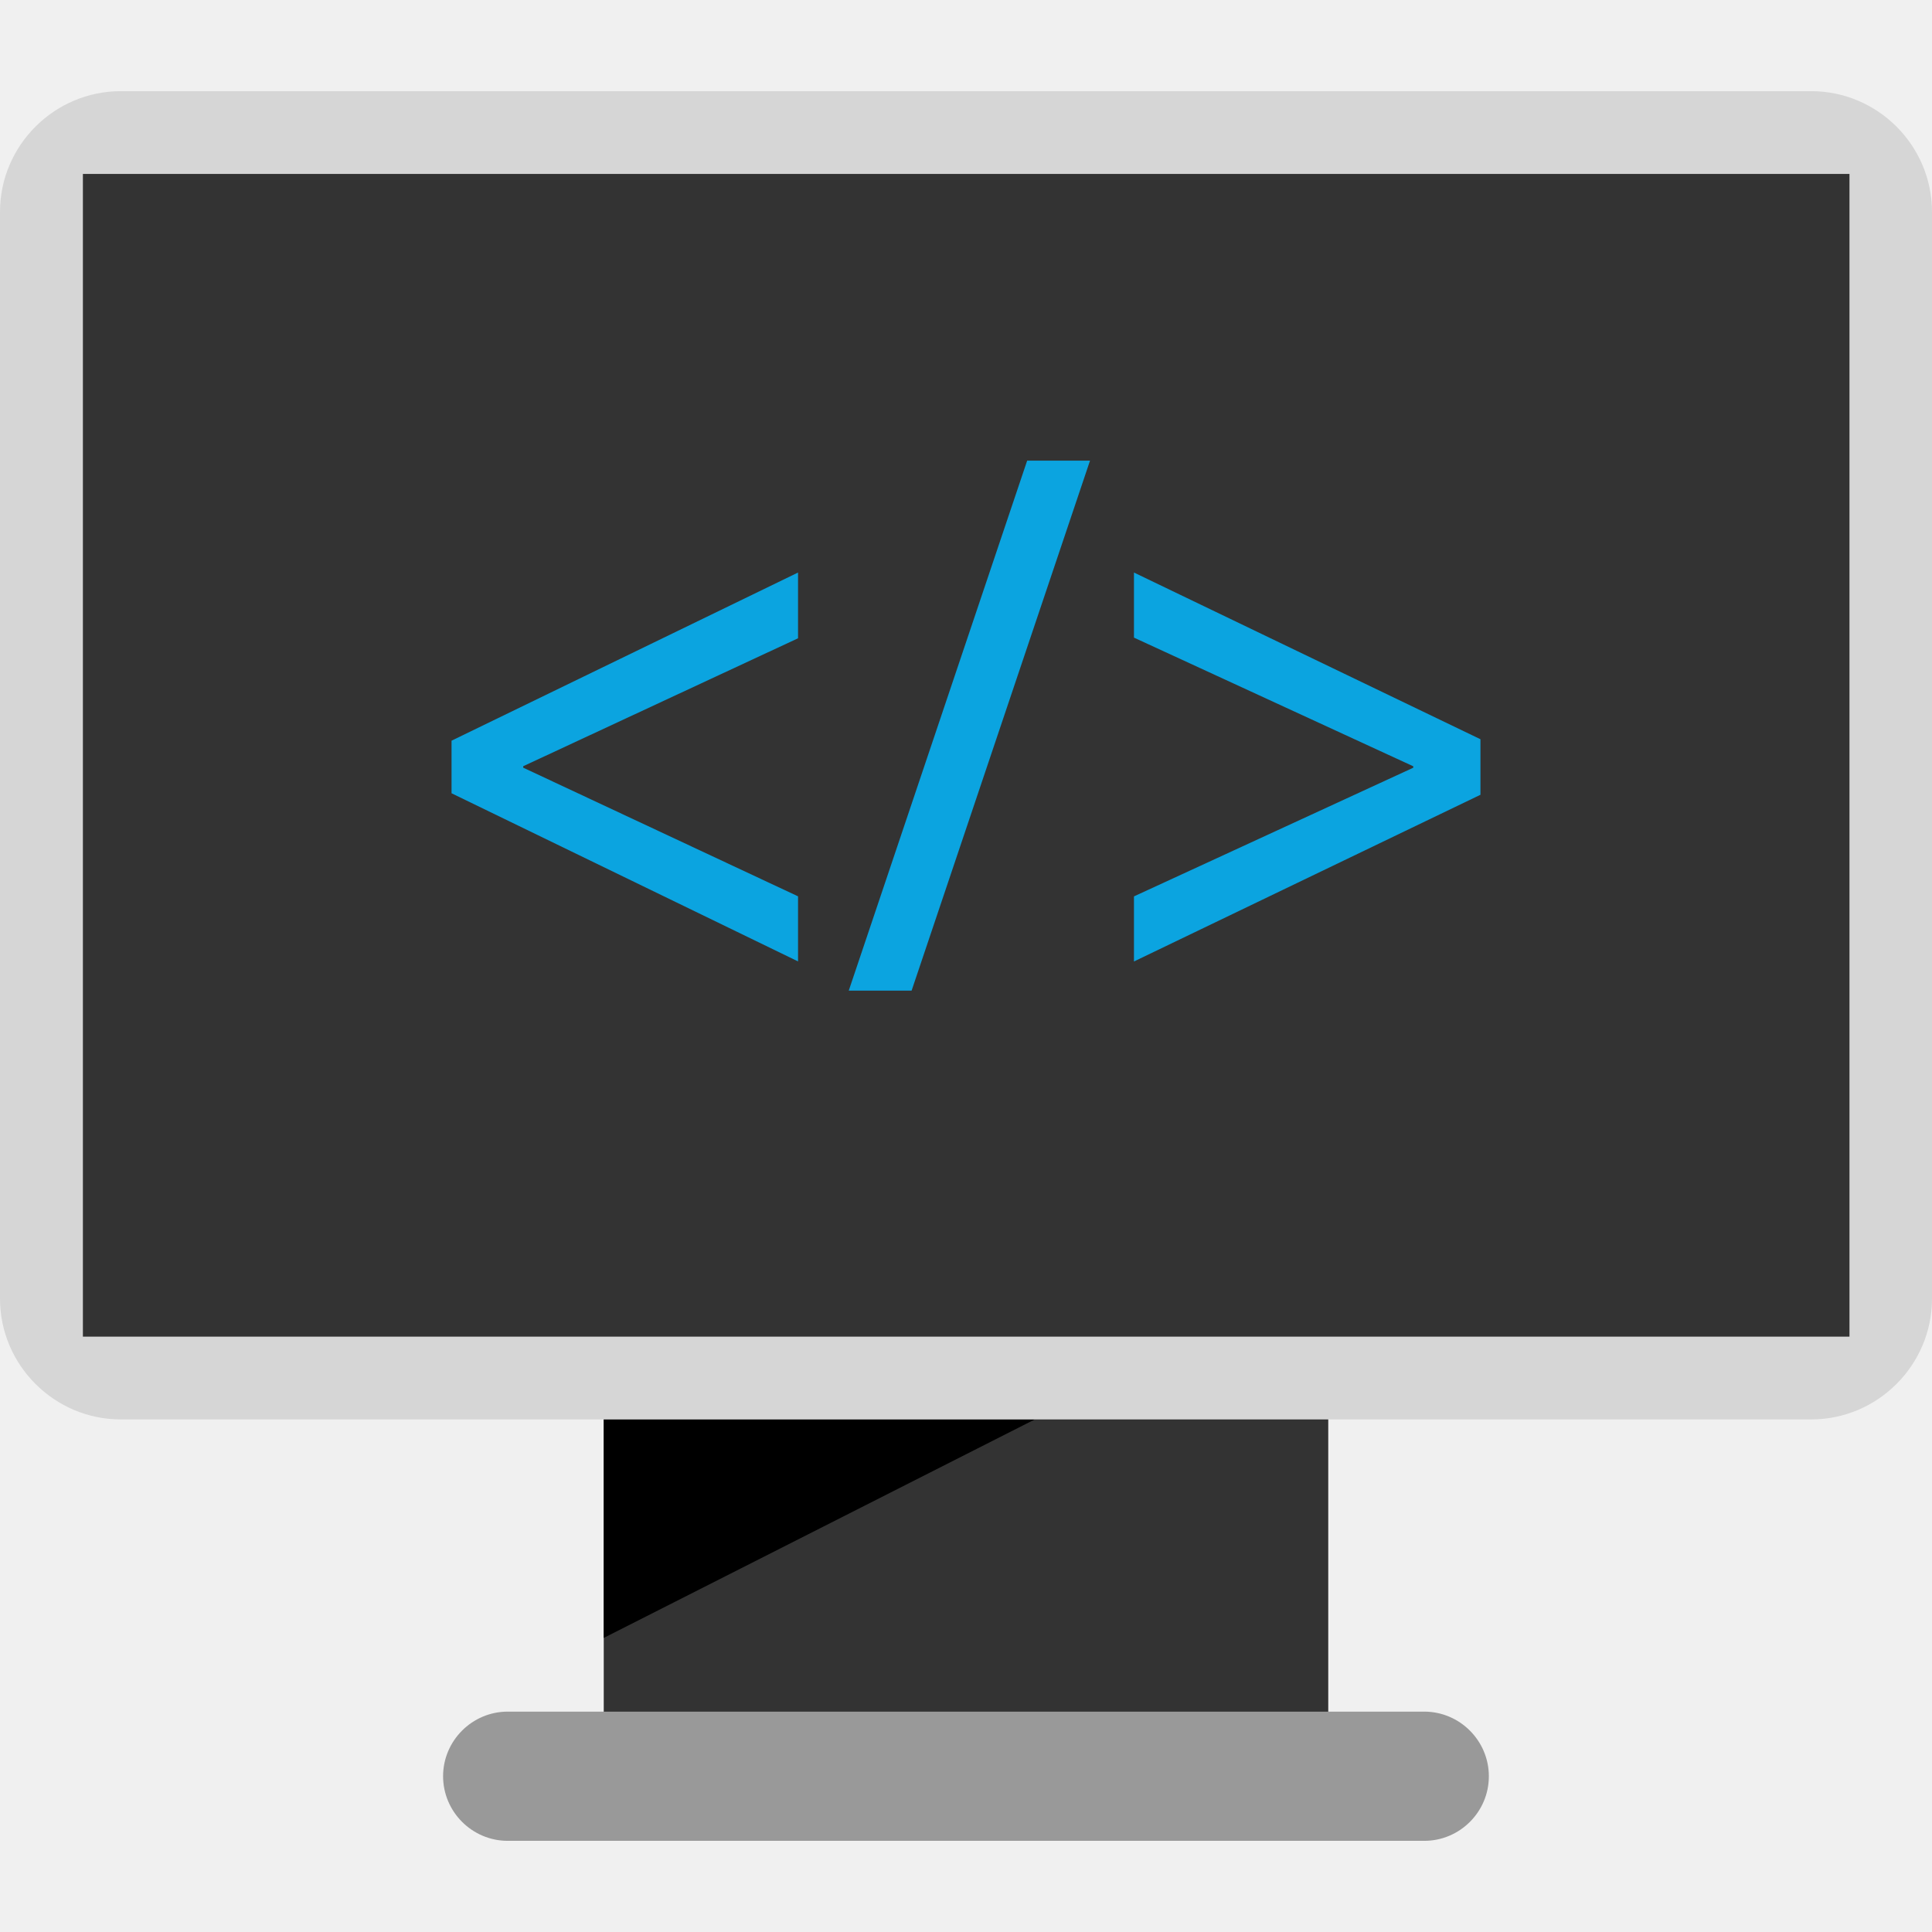
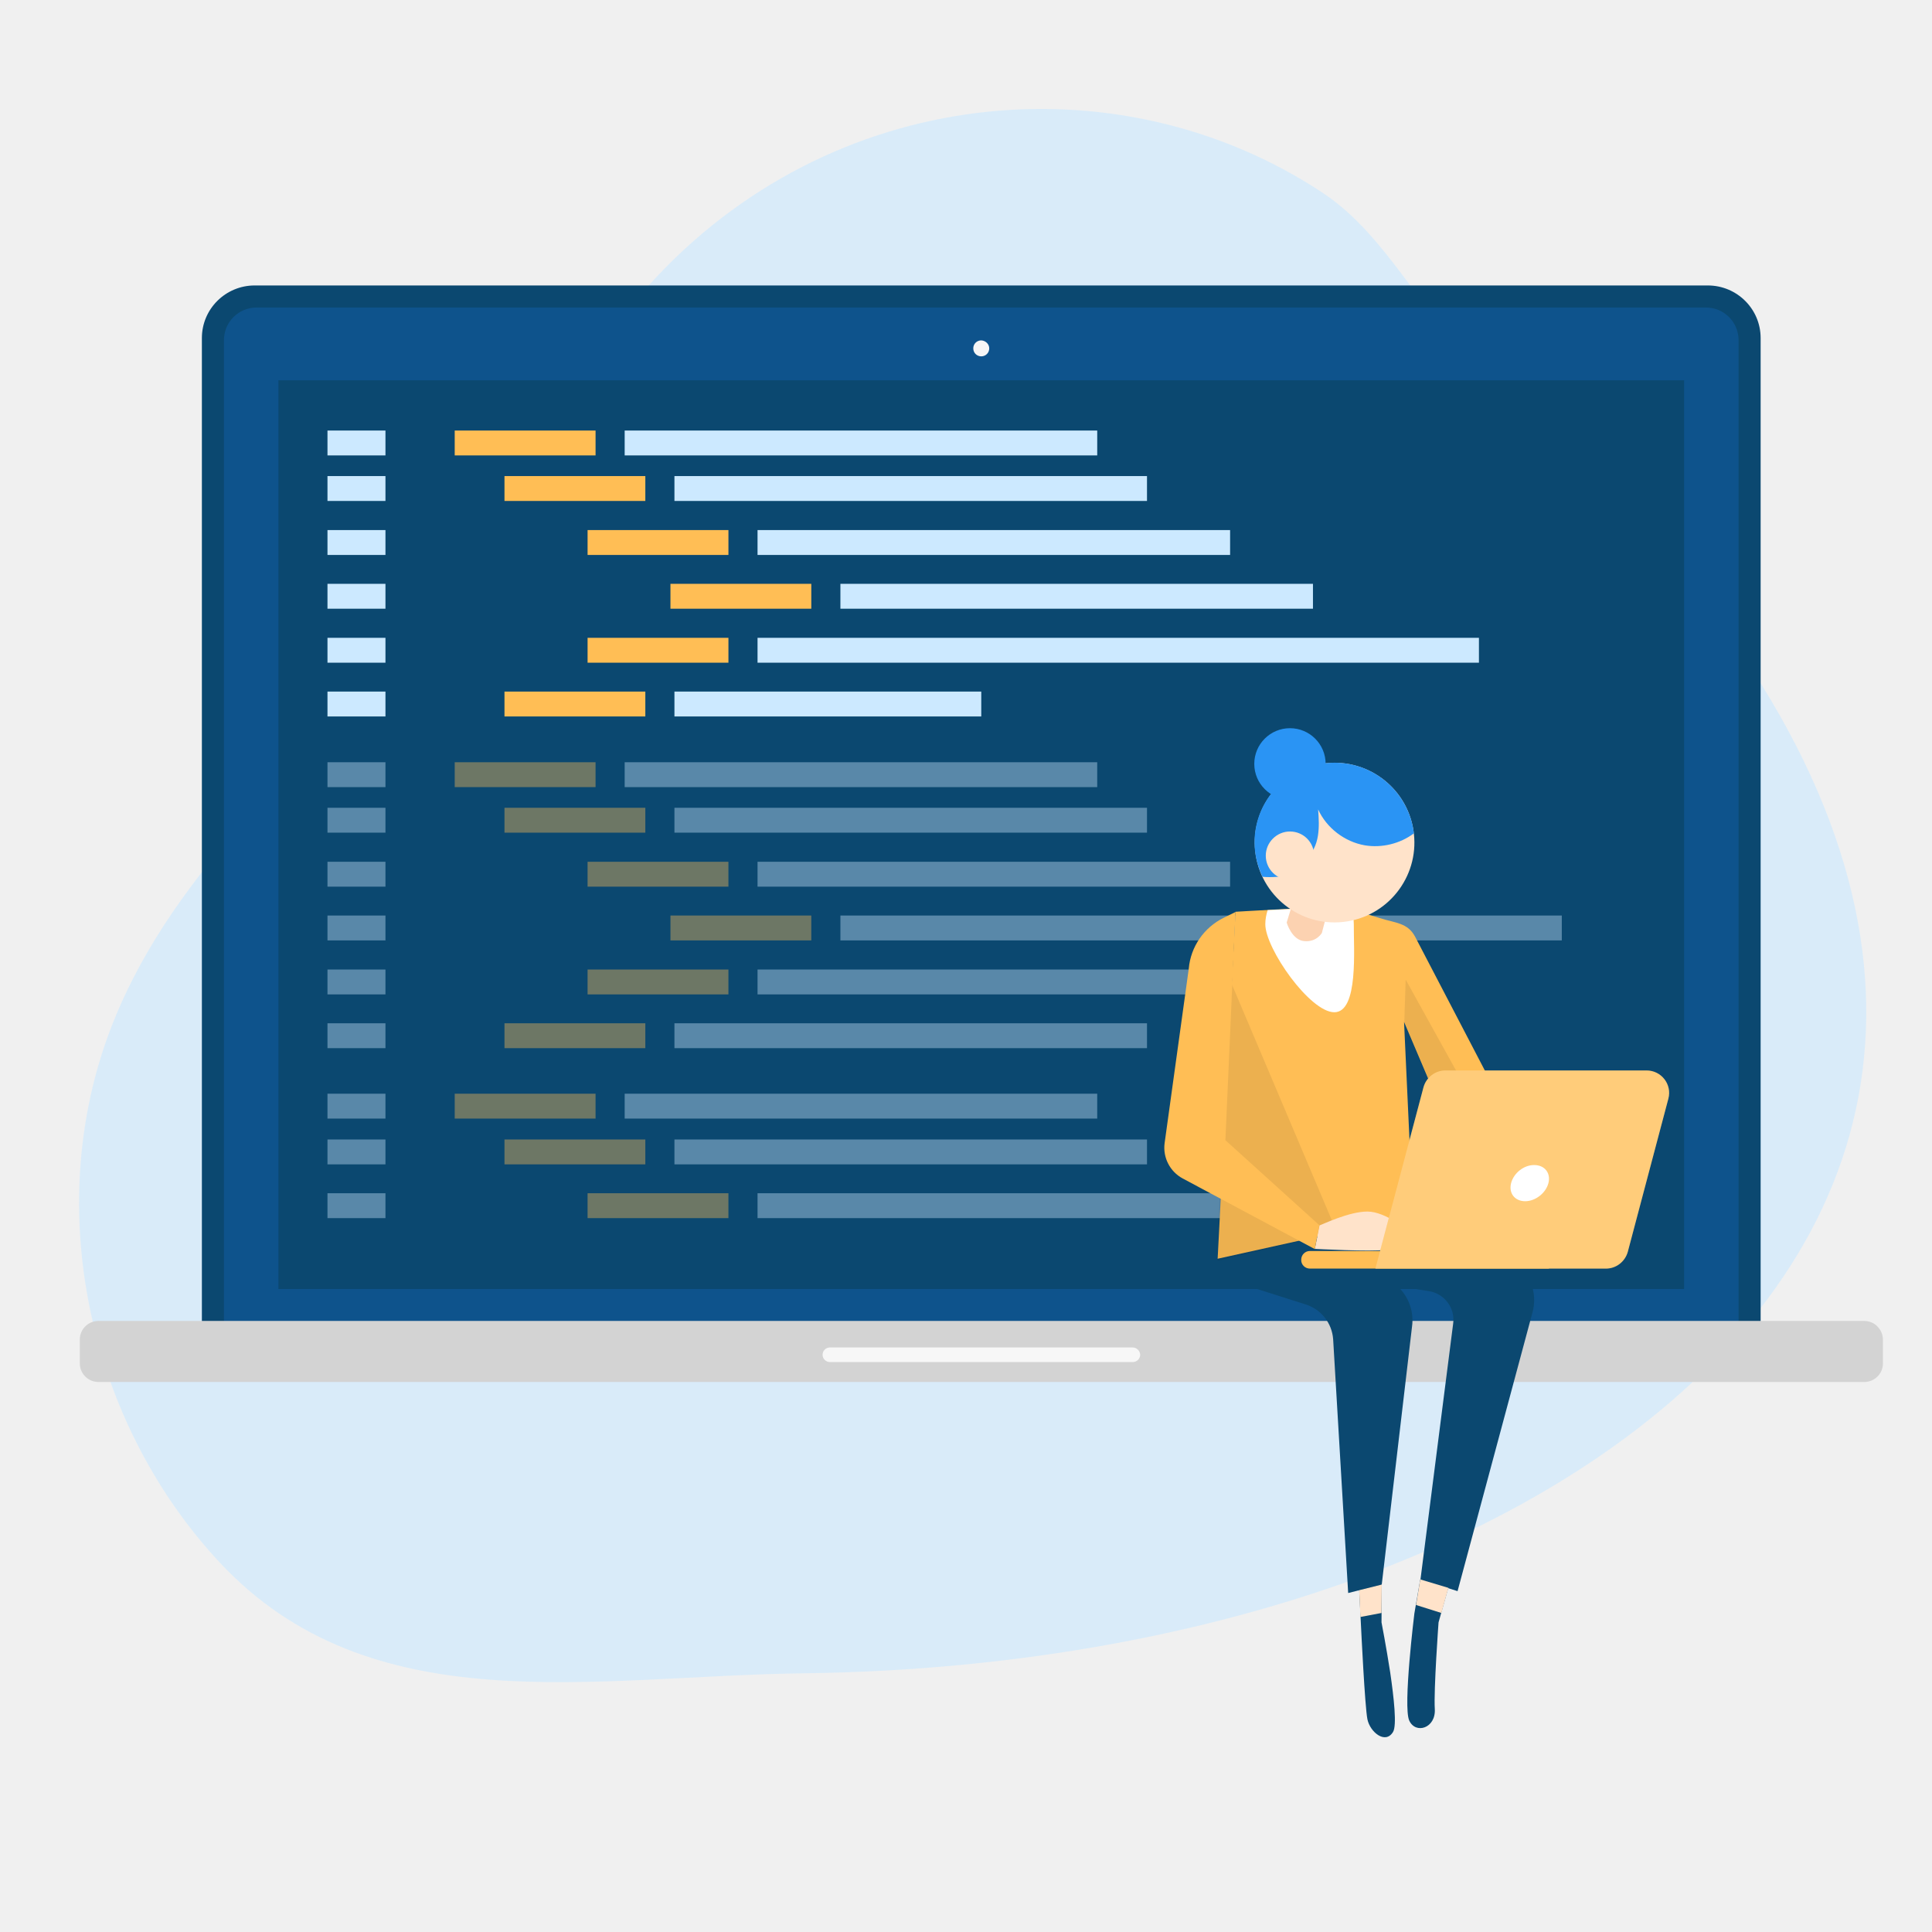
- <svg xmlns="http://www.w3.org/2000/svg" version="1.1" id="Layer_1" x="0px" y="0px" viewBox="0 0 512 512" style="enable-background:new 0 0 512 512;" xml:space="preserve">
-   <rect x="160" y="357.424" style="fill:#333333;" width="192" height="108.336" />
-   <polygon points="160,376.16 274.24,376.16 160,434.064 " />
-   <path style="fill:#999999;" d="M377.456,487.84H134.544c-9.424,0-17.12-7.712-17.12-17.12l0,0c0-9.424,7.712-17.12,17.12-17.12  H377.44c9.424,0,17.12,7.712,17.12,17.12l0,0C394.576,480.144,386.864,487.84,377.456,487.84z" />
-   <path style="fill:#D6D6D6;" d="M480,376.16H32c-17.6,0-32-14.4-32-32v-288c0-17.6,14.4-32,32-32h448c17.6,0,32,14.4,32,32v288  C512,361.76,497.6,376.16,480,376.16z" />
-   <rect x="21.968" y="46.096" style="fill:#333333;" width="468.16" height="308.128" />
+ <svg xmlns="http://www.w3.org/2000/svg" version="1.1" id="Layer_1" x="0px" y="0px" viewBox="0 0 823 823" style="enable-background:new 0 0 823 823;" xml:space="preserve">
+   <style type="text/css">
+ 	.st0{opacity:0.63;fill:#CCE9FF;}
+ 	.st1{fill:#0B4870;}
+ 	.st2{fill:#0E538C;}
+ 	.st3{fill:#F6F6F6;}
+ 	.st4{fill:#FFBE55;}
+ 	.st5{fill:#CCE9FF;}
+ 	.st6{opacity:0.4;fill:#FFBE55;}
+ 	.st7{opacity:0.4;fill:#CCE9FF;}
+ 	.st8{fill:#D3D3D3;}
+ 	.st9{fill:#F7F7F7;}
+ 	.st10{opacity:8.000000e-02;fill:#0F0F0F;}
+ 	.st11{fill:#FFFFFF;}
+ 	.st12{fill:#FCD2B1;}
+ 	.st13{fill:#FFBCC6;}
+ 	.st14{fill:#FFE3CA;}
+ 	.st15{opacity:0.22;fill:#FFFFFF;}
+ 	.st16{fill:#2A94F4;}
+ </style>
  <g>
-     <path style="fill:#0BA4E0;" d="M119.664,196.288l91.824-44.56v17.424l-72.832,33.904v0.384l72.832,34.096v17.248l-91.824-44.56   C119.664,210.224,119.664,196.288,119.664,196.288z" />
-     <path style="fill:#0BA4E0;" d="M224.928,262.528l47.28-140.448h16.656l-47.28,140.448H224.928z" />
-     <path style="fill:#0BA4E0;" d="M392.336,210.624L300.512,254.8v-17.248l74.016-34.096v-0.384l-74.016-34.096v-17.248l91.824,44.176   V210.624z" />
+     <path class="st0" d="M563.1,81.9C476,24.5,353.6,36.1,276.6,121.3c-42.1,46.6-59.2,110.7-102.9,156.3   C124.5,329,65.7,378.9,43.4,448.9c-23.7,74.4-2.9,159.7,50.1,216.6c64.5,69.2,159.3,48.4,248.9,47.3   c366.9-4.6,639.6-249.5,292.6-551.4C606,136,591.9,100.8,563.1,81.9z" />
+     <path class="st1" d="M727.5,121.6h-619C96.1,121.6,86,131.6,86,144v426.3h664V144C750,131.6,739.9,121.6,727.5,121.6z" />
+     <path class="st2" d="M726.7,131H109.3c-7.7,0-13.9,6.2-13.9,13.9V564h645.2V144.9C740.6,137.2,734.4,131,726.7,131z" />
+     <rect x="118.6" y="162" class="st1" width="598.8" height="387.1" />
+     <path class="st3" d="M421.4,148.4c0,1.9-1.5,3.4-3.4,3.4c-1.9,0-3.4-1.5-3.4-3.4c0-1.9,1.5-3.4,3.4-3.4   C419.9,145.1,421.4,146.6,421.4,148.4z" />
+     <rect x="193.7" y="183.4" class="st4" width="60" height="10.6" />
+     <rect x="139.5" y="183.4" class="st5" width="24.7" height="10.6" />
+     <rect x="139.5" y="202.8" class="st5" width="24.7" height="10.6" />
+     <rect x="139.5" y="225.8" class="st5" width="24.7" height="10.6" />
+     <rect x="139.5" y="248.7" class="st5" width="24.7" height="10.6" />
+     <rect x="139.5" y="271.7" class="st5" width="24.7" height="10.6" />
+     <rect x="139.5" y="294.6" class="st5" width="24.7" height="10.6" />
+     <rect x="266.1" y="183.4" class="st5" width="201.3" height="10.6" />
+     <rect x="214.9" y="202.8" class="st4" width="60" height="10.6" />
+     <rect x="287.3" y="202.8" class="st5" width="201.3" height="10.6" />
+     <rect x="250.3" y="225.8" class="st4" width="60" height="10.6" />
+     <rect x="322.7" y="225.8" class="st5" width="201.3" height="10.6" />
+     <rect x="285.6" y="248.7" class="st4" width="60" height="10.6" />
+     <rect x="358" y="248.7" class="st5" width="201.3" height="10.6" />
+     <rect x="250.3" y="271.7" class="st4" width="60" height="10.6" />
+     <rect x="322.7" y="271.7" class="st5" width="307.3" height="10.6" />
+     <rect x="214.9" y="294.6" class="st4" width="60" height="10.6" />
+     <rect x="287.3" y="294.6" class="st5" width="130.7" height="10.6" />
+     <rect x="193.7" y="324.7" class="st6" width="60" height="10.6" />
+     <rect x="139.5" y="324.7" class="st7" width="24.7" height="10.6" />
+     <rect x="139.5" y="344.1" class="st7" width="24.7" height="10.6" />
+     <rect x="139.5" y="367.1" class="st7" width="24.7" height="10.6" />
+     <rect x="139.5" y="390" class="st7" width="24.7" height="10.6" />
+     <rect x="139.5" y="413" class="st7" width="24.7" height="10.6" />
+     <rect x="139.5" y="435.9" class="st7" width="24.7" height="10.6" />
+     <rect x="266.1" y="324.7" class="st7" width="201.3" height="10.6" />
+     <rect x="214.9" y="344.1" class="st6" width="60" height="10.6" />
+     <rect x="287.3" y="344.1" class="st7" width="201.3" height="10.6" />
+     <rect x="250.3" y="367.1" class="st6" width="60" height="10.6" />
+     <rect x="322.7" y="367.1" class="st7" width="201.3" height="10.6" />
+     <rect x="193.7" y="465.9" class="st6" width="60" height="10.6" />
+     <rect x="139.5" y="465.9" class="st7" width="24.7" height="10.6" />
+     <rect x="139.5" y="485.4" class="st7" width="24.7" height="10.6" />
+     <rect x="139.5" y="508.3" class="st7" width="24.7" height="10.6" />
+     <rect x="266.1" y="465.9" class="st7" width="201.3" height="10.6" />
+     <rect x="214.9" y="485.4" class="st6" width="60" height="10.6" />
+     <rect x="287.3" y="485.4" class="st7" width="201.3" height="10.6" />
+     <rect x="250.3" y="508.3" class="st6" width="60" height="10.6" />
+     <rect x="322.7" y="508.3" class="st7" width="201.3" height="10.6" />
+     <rect x="285.6" y="390" class="st6" width="60" height="10.6" />
+     <rect x="358" y="390" class="st7" width="307.3" height="10.6" />
+     <rect x="250.3" y="413" class="st6" width="60" height="10.6" />
+     <rect x="322.7" y="413" class="st7" width="201.3" height="10.6" />
+     <rect x="214.9" y="435.9" class="st6" width="60" height="10.6" />
+     <rect x="287.3" y="435.9" class="st7" width="201.3" height="10.6" />
+     <path class="st8" d="M794.1,562.7H41.9c-4.3,0-7.9,3.5-7.9,7.9v10.2c0,4.3,3.5,7.9,7.9,7.9h752.3c4.3,0,7.9-3.5,7.9-7.9v-10.2   C802,566.2,798.5,562.7,794.1,562.7z" />
+     <path class="st9" d="M482.5,574H353.5c-1.7,0-3.1,1.4-3.1,3.1c0,1.7,1.4,3.1,3.1,3.1h129.1c1.7,0,3.1-1.4,3.1-3.1   C485.6,575.4,484.2,574,482.5,574z" />
+     <path class="st1" d="M588.6,675l-0.1,16.1c0,0,2,10.3,3.7,21.3c1.6,11,2.9,22.7,1.2,25.4c-3.3,5.4-9.8,0-10.9-5.4   c-1.1-5.4-2.7-39.1-2.7-39.1l-1.1-21.7L588.6,675z" />
+     <path class="st1" d="M605,672.8l-2.5,14.5c0,0-4.9,39.6-2.2,45.6c2.7,6,11.4,3.3,10.9-4.9c-0.5-8.1,1.6-36.9,1.6-36.9l4.9-17.4   L605,672.8z" />
+     <path class="st1" d="M598.3,496.3l-1.2,17.8l46,22.2c8.3,4.5,12.3,14.2,9.6,23.2l-31.8,118.3l-15.8-5L619,564   c1-6.7-3.6-12.9-10.3-14l-16.4-2.6l-17.4-17.8l20.2,18.1c4.9,4.4,7.3,10.9,6.4,17.4L588.6,675l-14.3,3.6l-6.4-108.1   c-0.5-6.9-5.1-12.7-11.6-14.8l-28.3-9c-4.5-2.7-7.3-7.6-7.5-12.9l1.2-38.1L598.3,496.3z" />
+     <path class="st4" d="M518.7,536.2l7.6-147.8c0,0,31.4-1.9,40.8-1.9c5.1,0,13.8,2.4,20.7,4.6c6.5,2.1,11.8,1.9,15,7.9l51.5,98.8   l-31.7,3L612,488.8l5.4-8.1l-19.3-45.4l3.8,82.5L518.7,536.2z" />
+     <path class="st10" d="M598.8,417.3l34.2,61.7l-10.6,12.5c0,0-4.3,0.9-8.4-0.5l-1.9-2.2l5.4-8.1l-19.3-45.4L598.8,417.3z" />
+     <path class="st11" d="M568.4,431.2c-10.4,0-29.4-27.1-29.4-37.5c0-2.1,0.4-4.1,1-6c9.7-0.5,21.8-1.1,27.1-1.1   c2.3,0,5.3,0.5,8.6,1.2c0.6,1.9,1,3.8,1,5.9C576.6,404.1,578.8,431.2,568.4,431.2z" />
+     <polygon class="st10" points="522.5,414 518.7,537.1 569.5,524.9  " />
+     <path class="st12" d="M570.2,371.4c-0.9,1.8-7.1,26-7.1,26s-2.2,4-7.5,3.5c-5.3-0.4-7.5-7.9-7.5-7.9l9.3-30.4L570.2,371.4z" />
+     <path class="st13" d="M537.6,356.5c0,16.7,17.7,35.2,34.4,35.2c16.7,0,26-18.5,26-35.2c0-16.7-13.5-30.2-30.2-30.2   C551.1,326.2,537.6,339.8,537.6,356.5z" />
+     <ellipse transform="matrix(0.987 -0.1609 0.1609 0.987 -50.352 96.1689)" class="st14" cx="568.5" cy="358.9" rx="34" ry="34" />
+     <path class="st14" d="M562.1,522c1.3-0.4,12.5-5.9,20.4-5.9c7.9,0,17.6,8.4,17.6,8.4s1.3,4.4-4,3.5c-5.3-0.9,0.7,3.3,0.7,3.3   s-0.3,0.2-6.5,1.1c-6.2,0.9-30.2-0.4-30.2-0.4L562.1,522z" />
+     <path class="st4" d="M526.3,388.5l-4.3,97.2l40,36.2l-1.9,10.2L503.8,502c-5.4-2.9-8.5-8.9-7.7-15l10.3-74.4   c0.8-9.3,6.5-17.5,14.8-21.6L526.3,388.5z" />
+     <path class="st4" d="M558,540.4h101.8v-7.5H558c-2.1,0-3.7,1.7-3.7,3.7l0,0C554.2,538.7,555.9,540.4,558,540.4z" />
+     <path class="st4" d="M585.9,540.4h98.2c4.3,0,8.1-2.9,9.3-7.1l17.3-65.3c1.6-6.1-3-12-9.3-12h-85.7c-4.3,0-8.1,2.9-9.3,7.1   L585.9,540.4z" />
+     <path class="st15" d="M585.9,540.4h98.2c4.3,0,8.1-2.9,9.3-7.1l17.3-65.3c1.6-6.1-3-12-9.3-12h-85.7c-4.3,0-8.1,2.9-9.3,7.1   L585.9,540.4z" />
+     <path class="st11" d="M643.7,504c-1.1,4.3,1.6,7.7,6,7.7c4.4,0,8.8-3.5,9.9-7.7c1.1-4.3-1.6-7.7-6-7.7   C649.2,496.2,644.8,499.7,643.7,504z" />
+     <path class="st16" d="M568.5,324.9c17.5,0,31.8,13.2,33.8,30.1c-5.9,4.4-13.6,6.3-20.9,5.1c-8.6-1.5-16.3-7.4-19.9-15.3   c0.3,3.8,0.5,7.6-0.1,11.3c-0.6,3.7-2.2,7.4-5.2,9.8c-0.2-2.6-0.5-5.4-1.8-7.7c-1.4-2.3-4.3-3.9-6.7-2.9c-1.8,0.7-2.9,2.5-3.2,4.4   c-0.3,1.9,0.2,3.8,0.9,5.6c1.1,2.8,2.7,5.4,4.7,7.5c-4,0.6-8.3,1.1-12.3,0.7c-2.1-4.5-3.4-9.4-3.4-14.7   C534.4,340.1,549.7,324.9,568.5,324.9z" />
+     <path class="st14" d="M539.2,364.5c0,5.7,4.6,10.3,10.3,10.3c5.7,0,10.3-4.6,10.3-10.3s-4.6-10.3-10.3-10.3   C543.9,354.2,539.2,358.8,539.2,364.5z" />
+     <polygon class="st14" points="605,672.8 603.2,683.7 614,687.1 617,676.4  " />
+     <polygon class="st14" points="588.5,687.1 579.5,688.8 579,677.4 588.6,675  " />
+     <circle class="st16" cx="549.5" cy="325.4" r="15.2" />
  </g>
-   <g>
- </g>
-   <g>
- </g>
-   <g>
- </g>
-   <g>
- </g>
-   <g>
- </g>
-   <g>
- </g>
-   <g>
- </g>
-   <g>
- </g>
-   <g>
- </g>
-   <g>
- </g>
-   <g>
- </g>
-   <g>
- </g>
-   <g>
- </g>
-   <g>
- </g>
-   <g>
- </g>
</svg>
